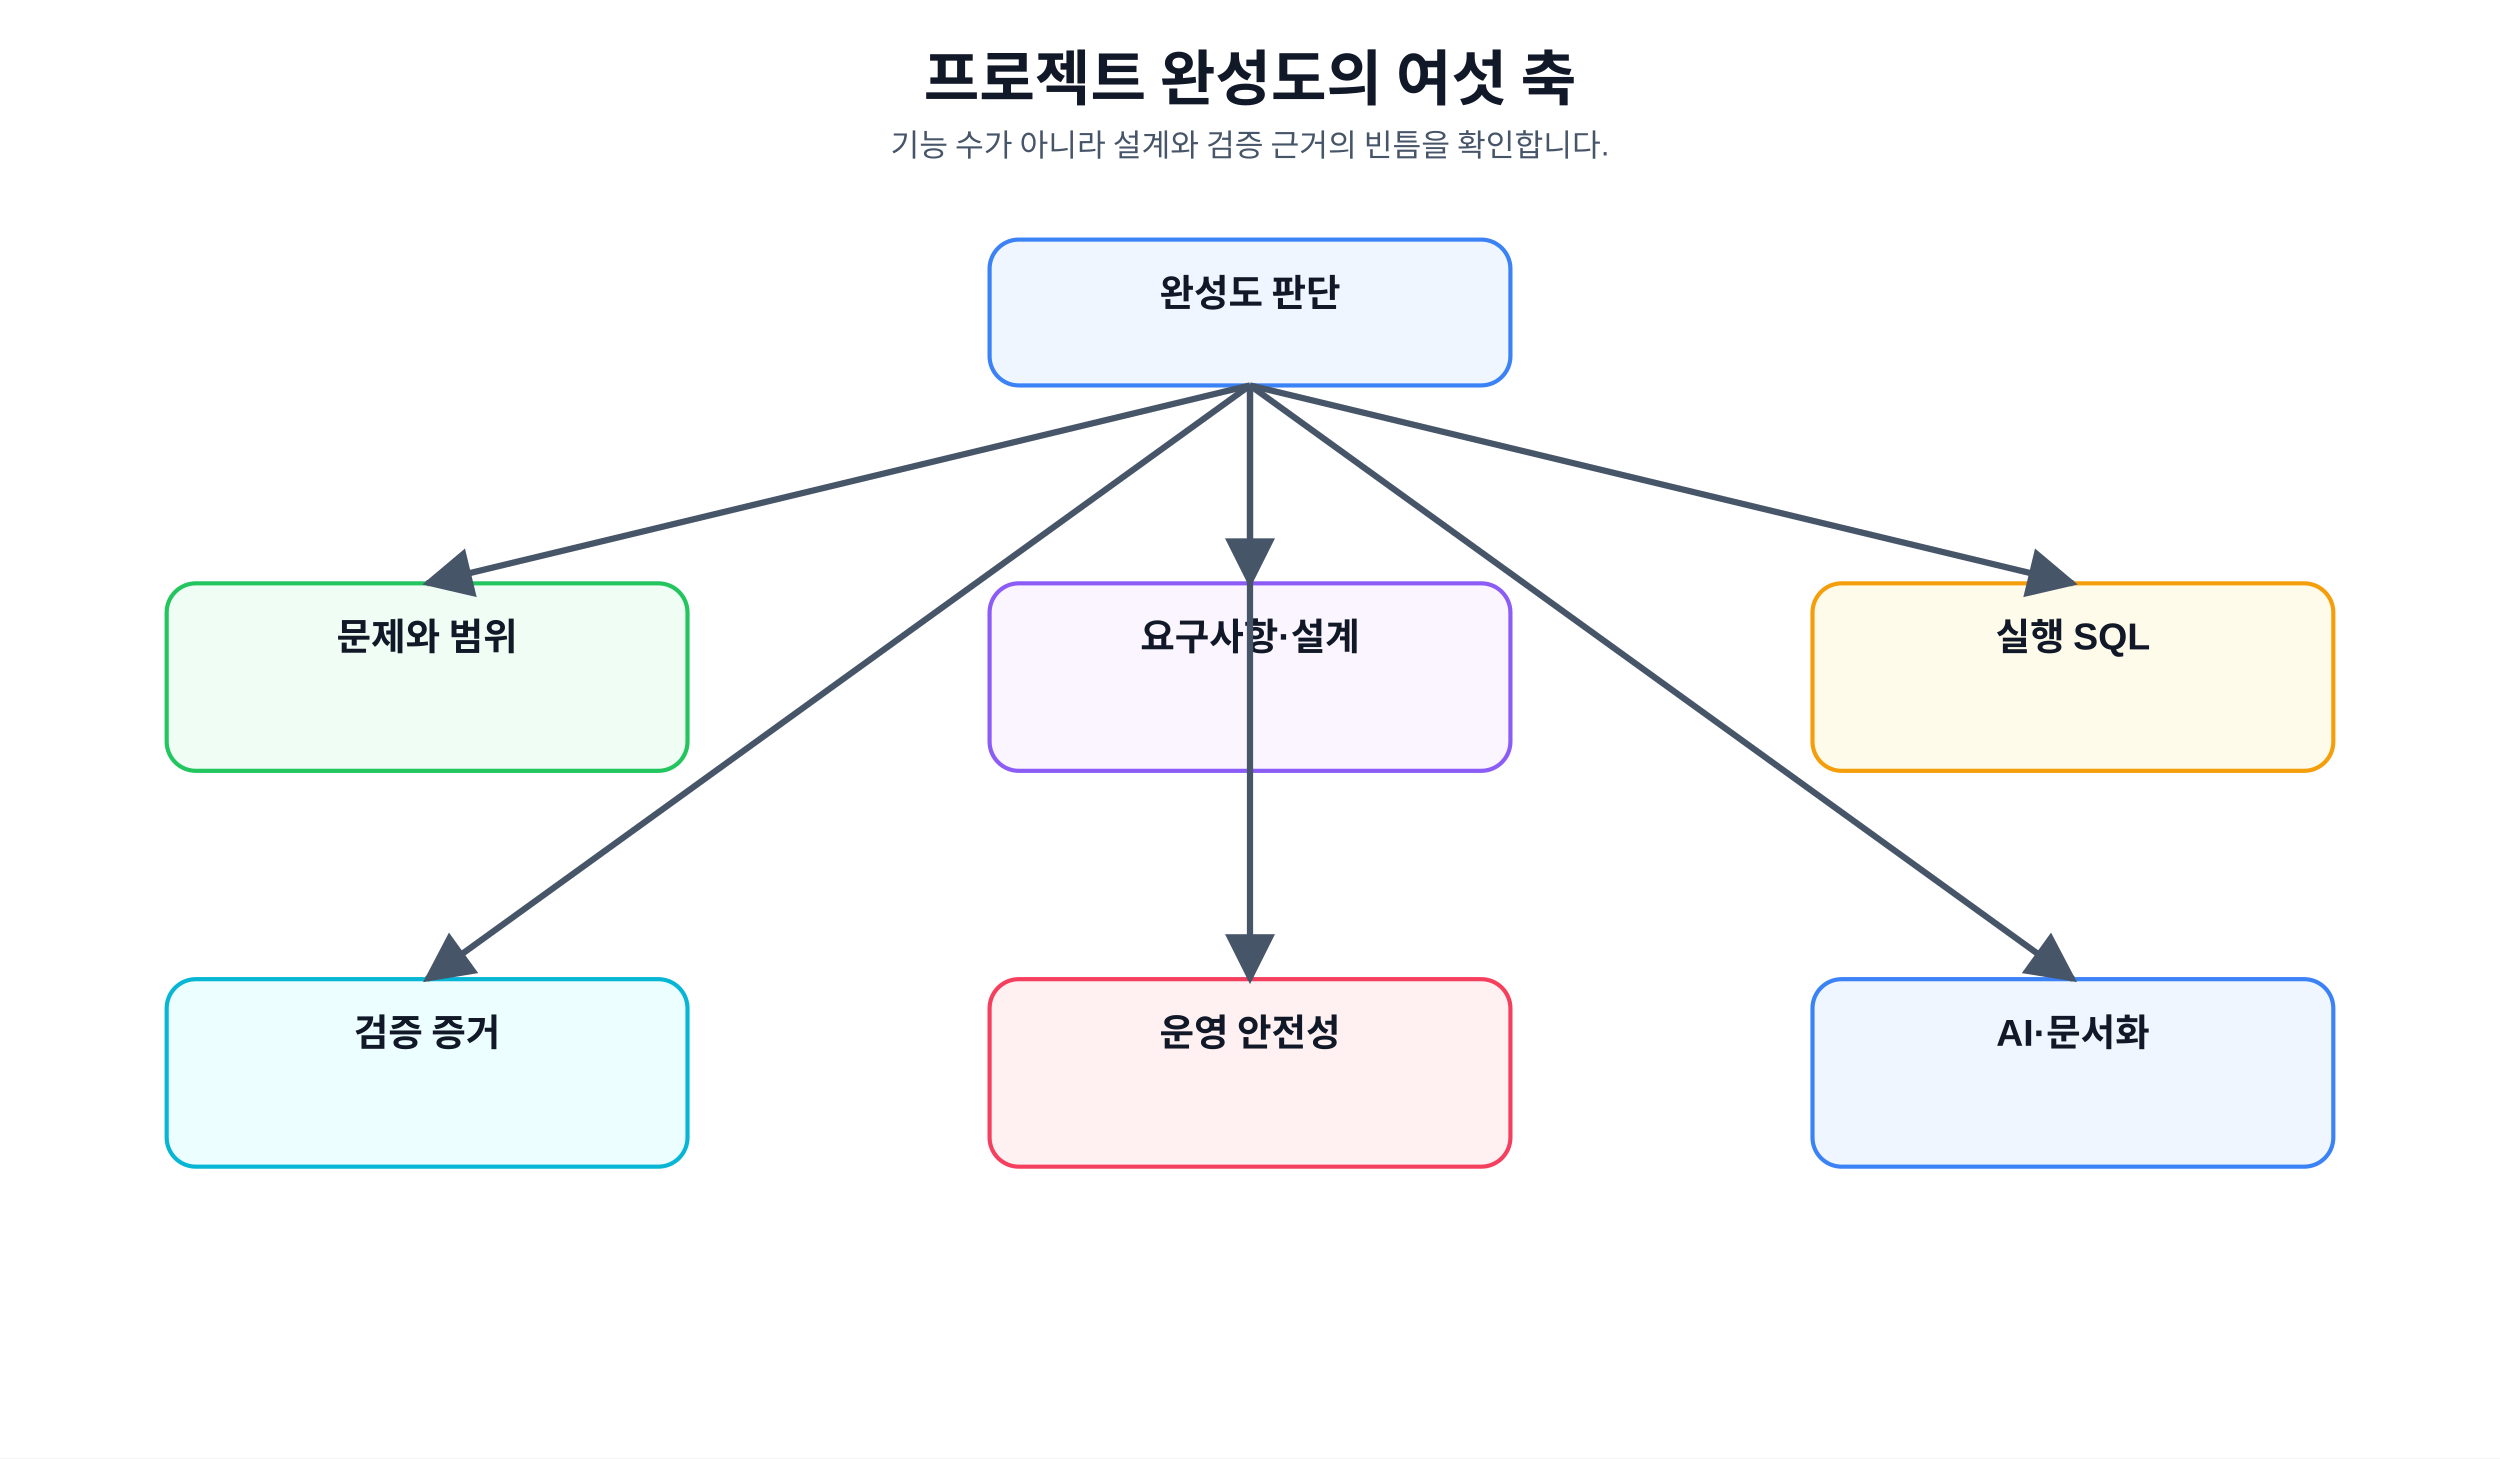
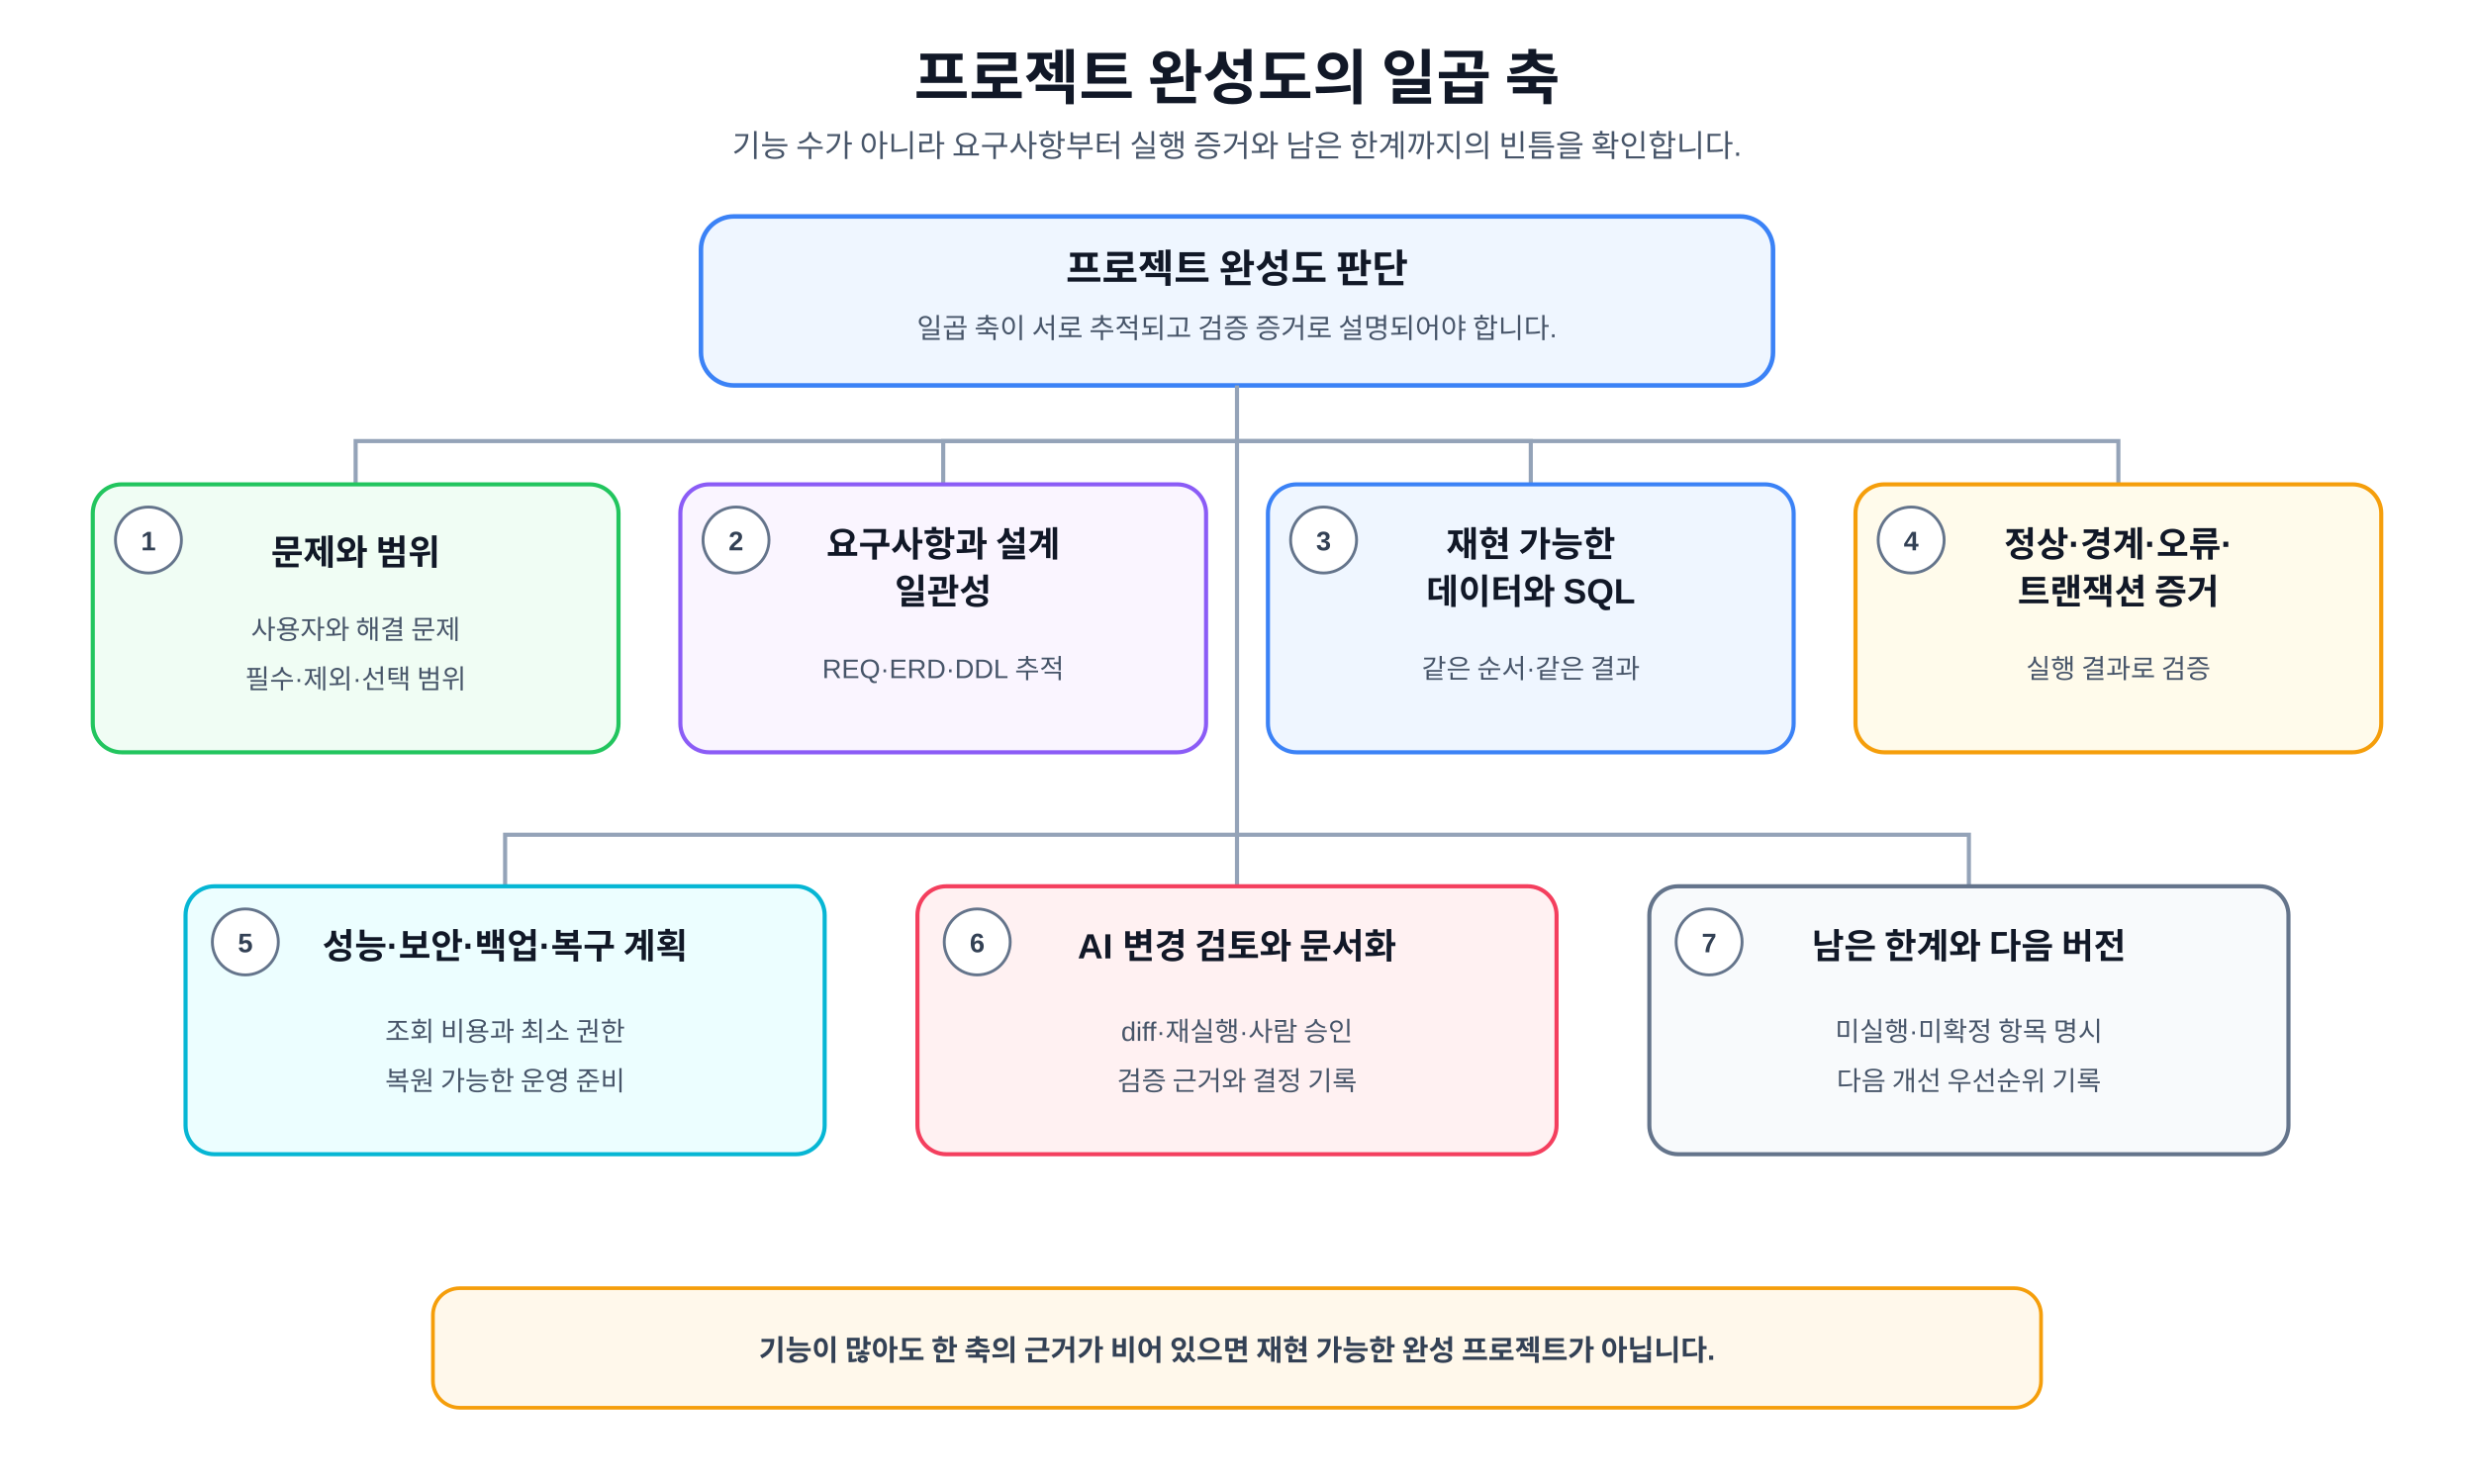
- <svg xmlns="http://www.w3.org/2000/svg" role="img" aria-labelledby="title desc" width="100%" height="700" viewBox="0 0 1200 700">
-   <defs>
-     <marker id="arrow" viewBox="0 0 10 10" refX="9" refY="5" markerWidth="8" markerHeight="8" orient="auto">
-       <path d="M0 0L10 5L0 10z" fill="#475569" />
-     </marker>
-     <style>text{font-family:"Malgun Gothic","Apple SD Gothic Neo","Noto Sans KR",Arial,sans-serif;fill:#111827}.code{font-family:Consolas,D2Coding,"Courier New",monospace;fill:#1d4ed8;font-size:14px;text-anchor:middle}.t{font-size:29px;font-weight:800;text-anchor:middle}.s{font-size:15px;text-anchor:middle;fill:#475569}.card{fill:#f8fafc;stroke:#cbd5e1;stroke-width:2;rx:14}.b{fill:#eff6ff;stroke:#3b82f6}.g{fill:#f0fdf4;stroke:#22c55e}.y{fill:#fffbeb;stroke:#f59e0b}.p{fill:#faf5ff;stroke:#8b5cf6}.r{fill:#fff1f2;stroke:#f43f5e}.c{fill:#ecfeff;stroke:#06b6d4}.h{font-size:18px;font-weight:700;text-anchor:middle}.m{font-size:13px;text-anchor:middle;fill:#334155}.line{stroke:#475569;stroke-width:3;fill:none;marker-end:url(#arrow)}.plain{stroke:#94a3b8;stroke-width:2;fill:none}</style>
-   </defs>
-   <rect width="1200" height="700" fill="#fff" />
-   <text x="600" y="48" class="t">프로젝트 완성도의 여섯 축</text>
-   <text x="600" y="75" class="s">기능 수가 아니라 설계와 검증 근거의 빈틈을 확인합니다.</text>
-   <rect x="475" y="115" width="250" height="70" class="card b" />
-   <text x="600" y="147" class="h">완성도 판단</text>
-   <rect x="80" y="280" width="250" height="90" class="card g" />
-   <text x="205" y="312" class="h">문제와 범위</text>
-   <rect x="475" y="280" width="250" height="90" class="card p" />
-   <text x="600" y="312" class="h">요구사항·설계</text>
-   <rect x="870" y="280" width="250" height="90" class="card y" />
-   <text x="995" y="312" class="h">실행 SQL</text>
-   <rect x="80" y="470" width="250" height="90" class="card c" />
-   <text x="205" y="502" class="h">검증 증거</text>
-   <rect x="475" y="470" width="250" height="90" class="card r" />
-   <text x="600" y="502" class="h">운영 안전성</text>
-   <rect x="870" y="470" width="250" height="90" class="card b" />
-   <text x="995" y="502" class="h">AI·문서화</text>
-   <line x1="600" y1="185" x2="205" y2="280" class="line" />
-   <line x1="600" y1="185" x2="600" y2="280" class="line" />
-   <line x1="600" y1="185" x2="995" y2="280" class="line" />
-   <line x1="600" y1="185" x2="205" y2="470" class="line" />
-   <line x1="600" y1="185" x2="600" y2="470" class="line" />
-   <line x1="600" y1="185" x2="995" y2="470" class="line" />
+ <svg xmlns="http://www.w3.org/2000/svg" width="100%" viewBox="0 0 1200 720" role="img" aria-labelledby="title desc" preserveAspectRatio="xMidYMid meet">
+   <style>
+     text {
+       font-family: "Malgun Gothic", "Apple SD Gothic Neo", "Noto Sans KR", Arial, sans-serif;
+       fill: #111827;
+     }
+     .title {
+       font-size: 29px;
+       font-weight: 800;
+       text-anchor: middle;
+     }
+     .subtitle {
+       font-size: 15px;
+       text-anchor: middle;
+       fill: #475569;
+     }
+     .summary {
+       fill: #eff6ff;
+       stroke: #3b82f6;
+       stroke-width: 2.2;
+       rx: 16;
+       ry: 16;
+     }
+     .card {
+       stroke-width: 2;
+       rx: 14;
+       ry: 14;
+     }
+     .blue {
+       fill: #eff6ff;
+       stroke: #3b82f6;
+     }
+     .green {
+       fill: #f0fdf4;
+       stroke: #22c55e;
+     }
+     .purple {
+       fill: #faf5ff;
+       stroke: #8b5cf6;
+     }
+     .yellow {
+       fill: #fffbeb;
+       stroke: #f59e0b;
+     }
+     .cyan {
+       fill: #ecfeff;
+       stroke: #06b6d4;
+     }
+     .rose {
+       fill: #fff1f2;
+       stroke: #f43f5e;
+     }
+     .slate {
+       fill: #f8fafc;
+       stroke: #64748b;
+     }
+     .summary-head {
+       font-size: 19px;
+       font-weight: 800;
+       text-anchor: middle;
+     }
+     .summary-body {
+       font-size: 13.5px;
+       text-anchor: middle;
+       fill: #475569;
+     }
+     .number-badge {
+       fill: #ffffff;
+       stroke: #64748b;
+       stroke-width: 1.4;
+     }
+     .number {
+       font-size: 13px;
+       font-weight: 800;
+       text-anchor: middle;
+       fill: #334155;
+     }
+     .head {
+       font-size: 17px;
+       font-weight: 800;
+       text-anchor: middle;
+     }
+     .body {
+       font-size: 13px;
+       text-anchor: middle;
+       fill: #475569;
+     }
+     .guide {
+       stroke: #94a3b8;
+       stroke-width: 2;
+       fill: none;
+     }
+     .note {
+       fill: #fff8eb;
+       stroke: #f59e0b;
+       stroke-width: 1.8;
+       rx: 13;
+       ry: 13;
+     }
+     .note-text {
+       font-size: 14px;
+       font-weight: 700;
+       text-anchor: middle;
+       fill: #334155;
+     }
+   </style>
+   <rect width="1200" height="720" fill="#ffffff" />
+   <text x="600" y="48" class="title">프로젝트 완성도의 일곱 축</text>
+   <text x="600" y="76" class="subtitle">기능 수가 아니라 요구사항부터 실행 증거와 남은 한계까지의 빈틈을 확인합니다.</text>
+   <rect x="340" y="105" width="520" height="82" class="summary" />
+   <text x="600" y="137" class="summary-head">프로젝트 완성도 판단</text>
+   <text x="600" y="164" class="summary-body">일곱 축이 서로 추적되고 검증 증거로 설명되어야 합니다.</text>
+   <path d="M600 187 V214 H172.5 V235" class="guide" />
+   <path d="M600 214 H457.5 V235" class="guide" />
+   <path d="M600 214 H742.5 V235" class="guide" />
+   <path d="M600 214 H1027.5 V235" class="guide" />
+   <path d="M600 214 V405 H245 V430" class="guide" />
+   <path d="M600 405 V430" class="guide" />
+   <path d="M600 405 H955 V430" class="guide" />
+   <rect x="45" y="235" width="255" height="130" class="card green" />
+   <circle cx="72" cy="262" r="16" class="number-badge" />
+   <text x="72" y="267" class="number">1</text>
+   <text x="172.5" y="274" class="head">문제와 범위</text>
+   <text x="172.5" y="310" class="body">사용자와 해결 문제</text>
+   <text x="172.5" y="334" class="body">필수·제외·선택 범위</text>
+   <rect x="330" y="235" width="255" height="130" class="card purple" />
+   <circle cx="357" cy="262" r="16" class="number-badge" />
+   <text x="357" y="267" class="number">2</text>
+   <text x="457.5" y="270" class="head">요구사항과 설계</text>
+   <text x="457.5" y="293" class="head">일관성</text>
+   <text x="457.5" y="329" class="body">REQ·ERD·DDL 추적</text>
+   <rect x="615" y="235" width="255" height="130" class="card blue" />
+   <circle cx="642" cy="262" r="16" class="number-badge" />
+   <text x="642" y="267" class="number">3</text>
+   <text x="742.5" y="270" class="head">재현 가능한</text>
+   <text x="742.5" y="293" class="head">데이터와 SQL</text>
+   <text x="742.5" y="329" class="body">같은 순서·같은 결과</text>
+   <rect x="900" y="235" width="255" height="130" class="card yellow" />
+   <circle cx="927" cy="262" r="16" class="number-badge" />
+   <text x="927" y="267" class="number">4</text>
+   <text x="1027.5" y="270" class="head">정상·경계·오류·</text>
+   <text x="1027.5" y="293" class="head">트랜잭션 증거</text>
+   <text x="1027.5" y="329" class="body">실행 결과로 검증</text>
+   <rect x="90" y="430" width="310" height="130" class="card cyan" />
+   <circle cx="119" cy="457" r="16" class="number-badge" />
+   <text x="119" y="462" class="number">5</text>
+   <text x="245" y="465" class="head">성능·보안·백업·복구 계획</text>
+   <text x="245" y="505" class="body">조회 비용과 최소 권한</text>
+   <text x="245" y="529" class="body">복원 가능한 운영 준비</text>
+   <rect x="445" y="430" width="310" height="130" class="card rose" />
+   <circle cx="474" cy="457" r="16" class="number-badge" />
+   <text x="474" y="462" class="number">6</text>
+   <text x="600" y="465" class="head">AI 변경 검토와 문서화</text>
+   <text x="600" y="505" class="body">diff·재실행·사람 승인</text>
+   <text x="600" y="529" class="body">검증 근거와 결정 기록</text>
+   <rect x="800" y="430" width="310" height="130" class="card slate" />
+   <circle cx="829" cy="457" r="16" class="number-badge" />
+   <text x="829" y="462" class="number">7</text>
+   <text x="955" y="465" class="head">남은 한계와 다음 버전</text>
+   <text x="955" y="505" class="body">미실행·미확정 항목 명시</text>
+   <text x="955" y="529" class="body">다음 개선 우선순위 기록</text>
+   <rect x="210" y="625" width="780" height="58" class="note" />
+   <text x="600" y="660" class="note-text">기능이 많아도 한 축의 근거가 비어 있으면 재현 가능한 완성 프로젝트가 아닙니다.</text>
</svg>
